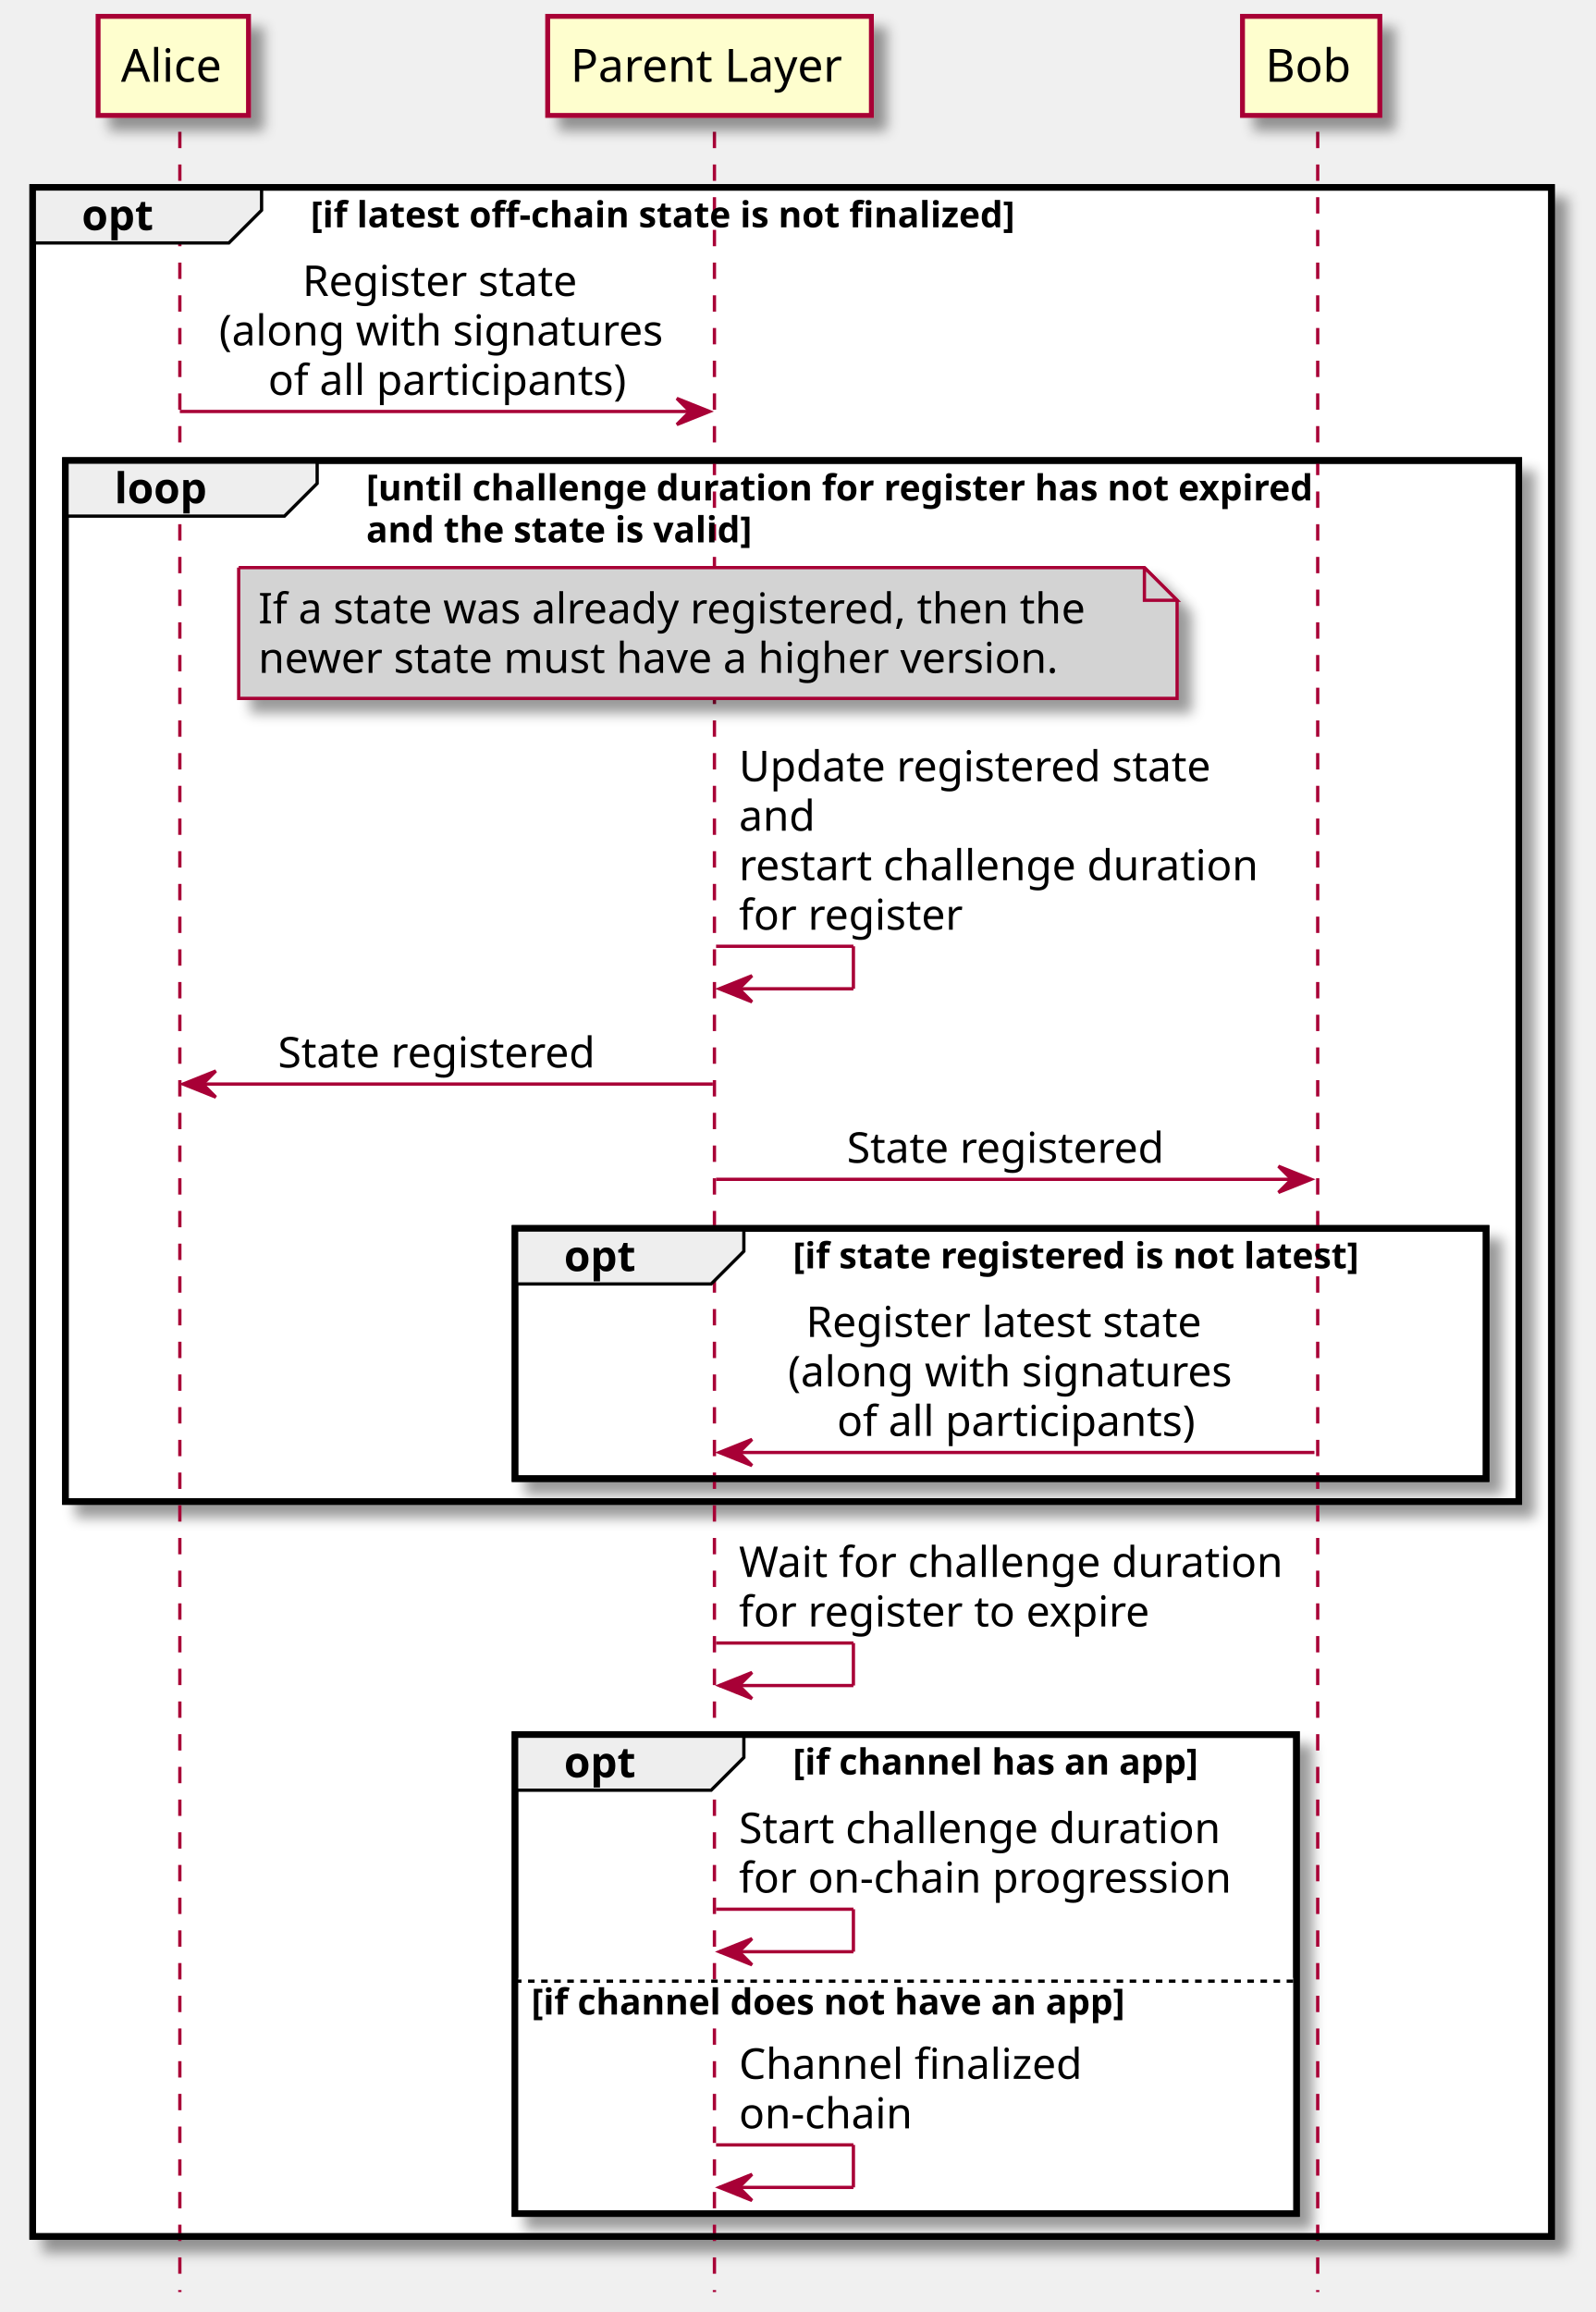
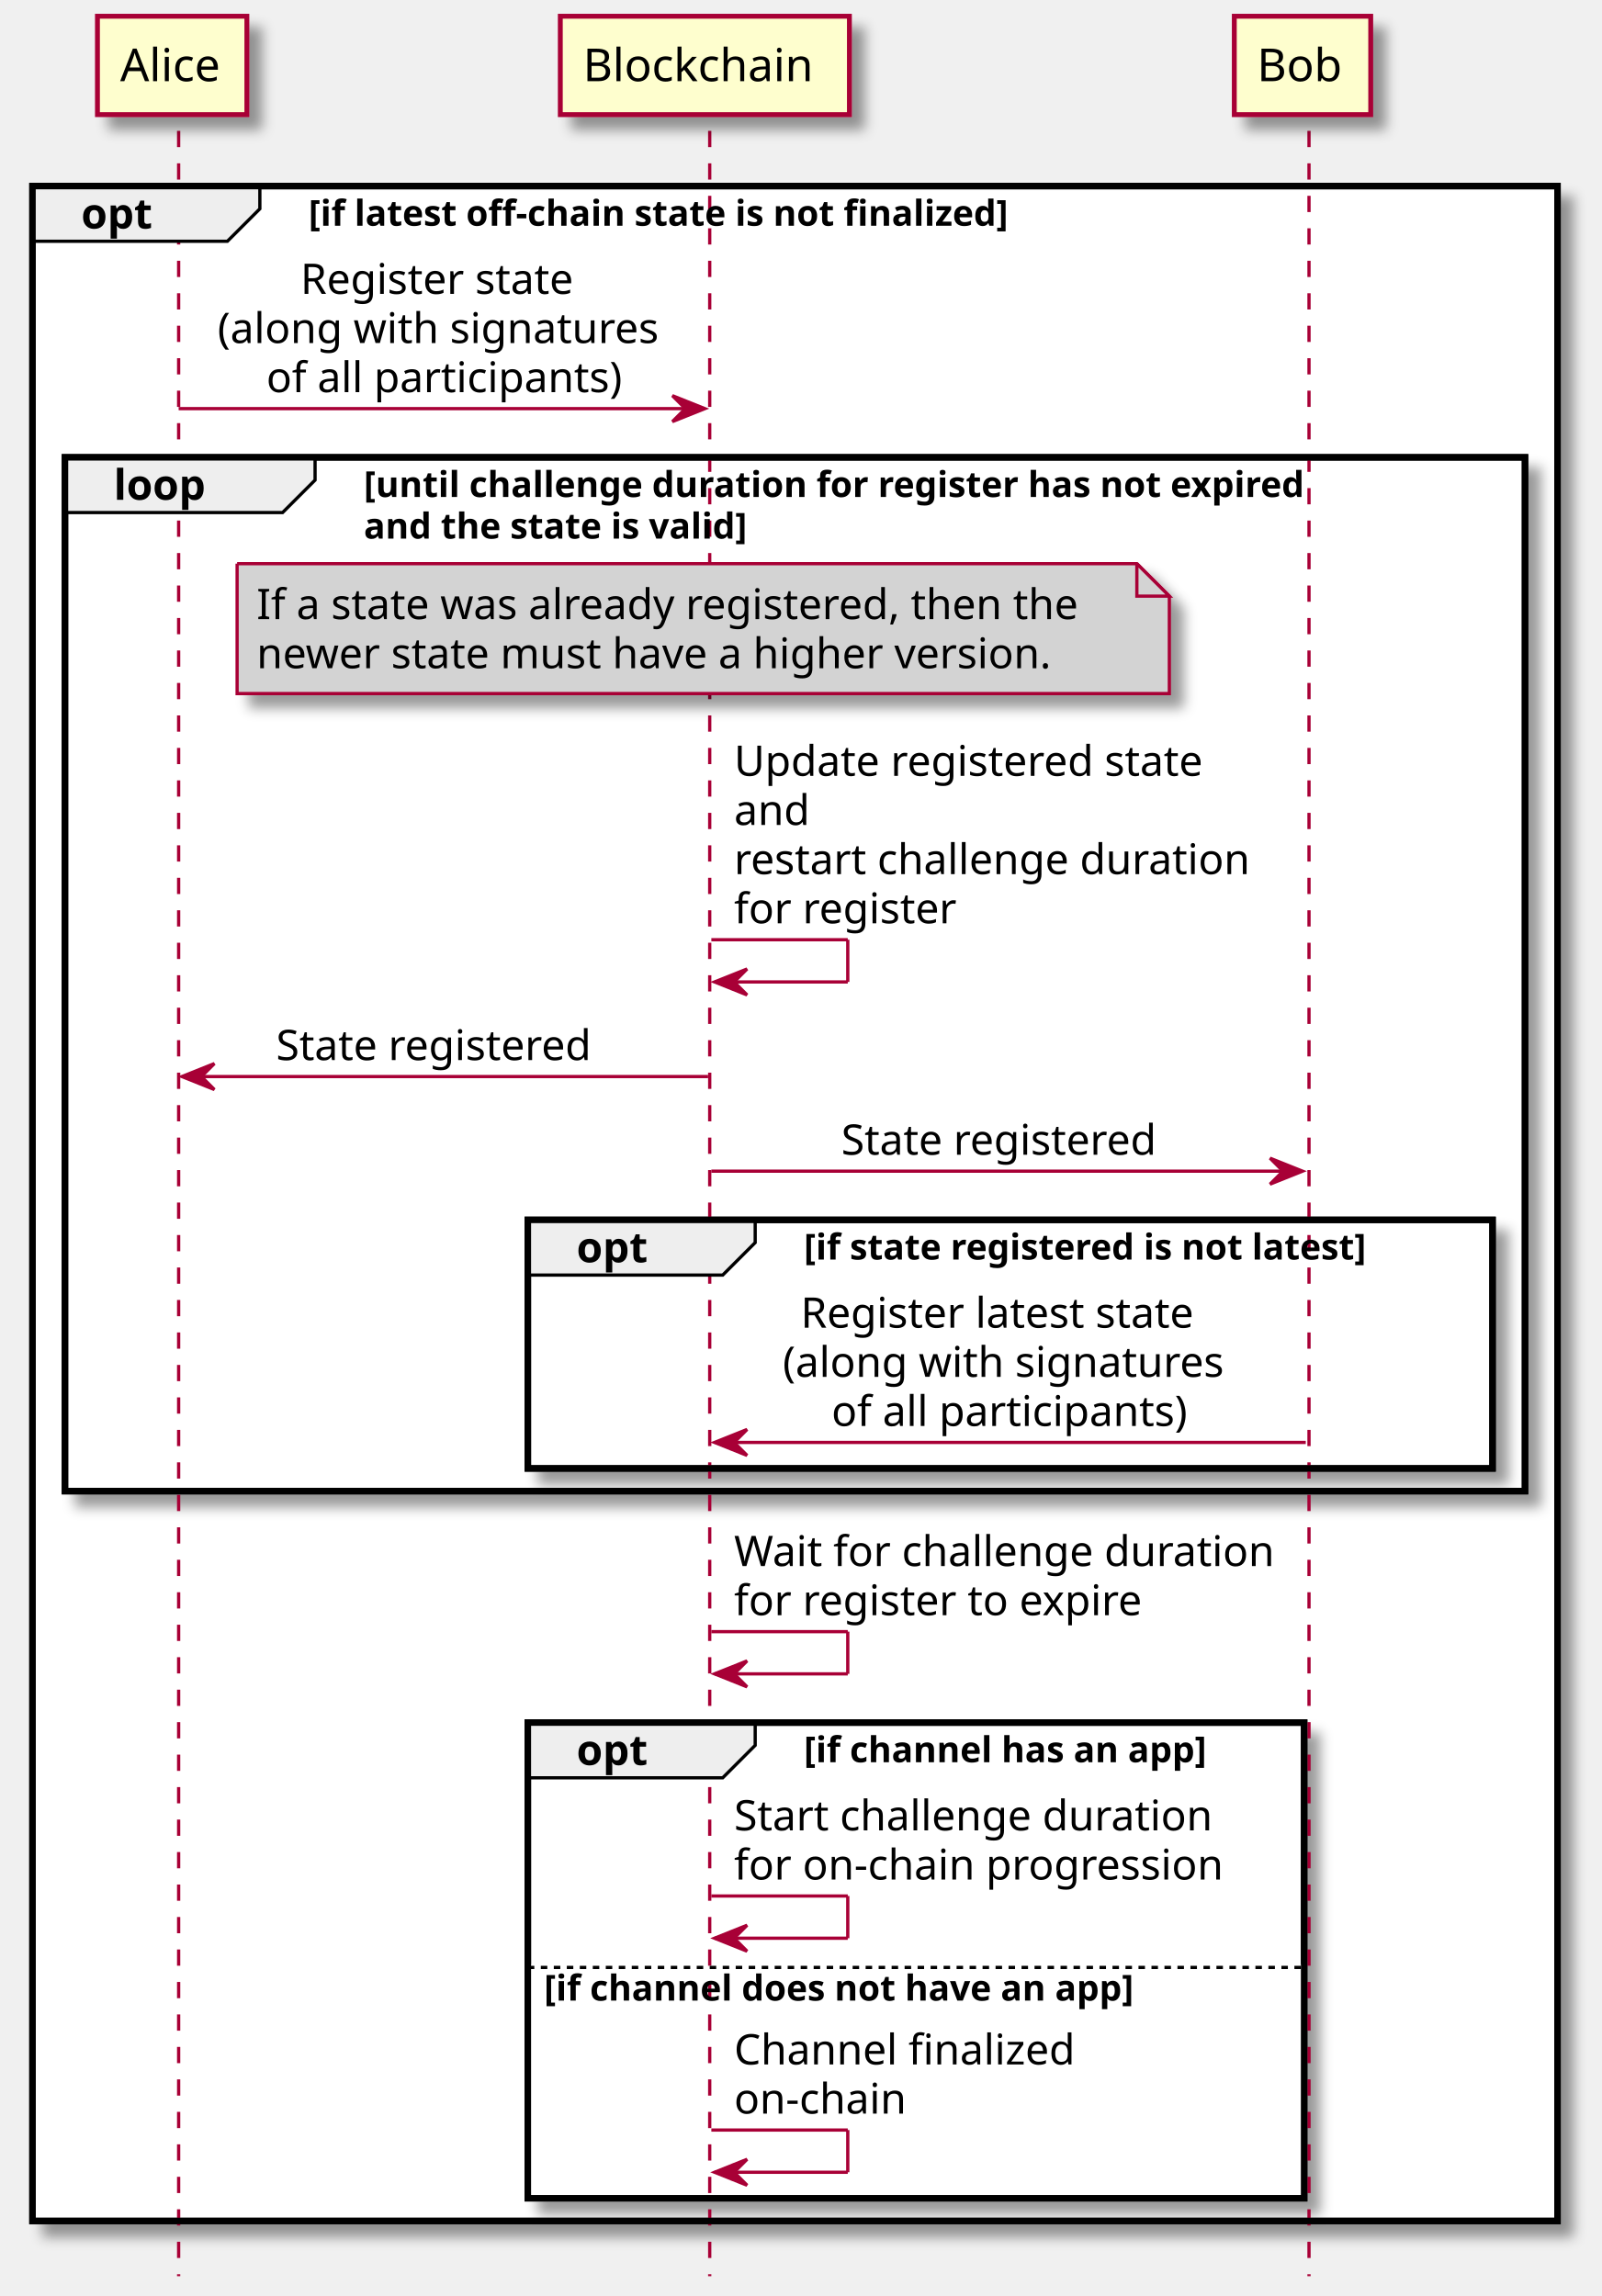
- <svg xmlns="http://www.w3.org/2000/svg" contentScriptType="application/ecmascript" contentStyleType="text/css" height="707px" preserveAspectRatio="none" style="width:488px;height:707px;" version="1.1" viewBox="0 0 488 707" width="488px" zoomAndPan="magnify">
+ <svg xmlns="http://www.w3.org/2000/svg" contentScriptType="application/ecmascript" contentStyleType="text/css" height="707px" preserveAspectRatio="none" style="width:493px;height:707px;" version="1.1" viewBox="0 0 493 707" width="493px" zoomAndPan="magnify">
  <defs>
-     <filter height="300%" id="f1g5clpygawqpj" width="300%" x="-1" y="-1">
+     <filter height="300%" id="fspipoffn0h4y" width="300%" x="-1" y="-1">
      <feGaussianBlur result="blurOut" stdDeviation="2.0" />
      <feColorMatrix in="blurOut" result="blurOut2" type="matrix" values="0 0 0 0 0 0 0 0 0 0 0 0 0 0 0 0 0 0 .4 0" />
      <feOffset dx="4.0" dy="4.0" in="blurOut2" result="blurOut3" />
      <feBlend in="SourceGraphic" in2="blurOut3" mode="normal" />
    </filter>
  </defs>
  <g>
-     <rect fill="#FFFFFF" filter="url(#f1g5clpygawqpj)" height="626.602" style="stroke:#000000;stroke-width:2.0;" width="464.5" x="10" y="57.297" />
-     <rect fill="#FFFFFF" filter="url(#f1g5clpygawqpj)" height="318.336" style="stroke:#000000;stroke-width:2.0;" width="444.5" x="20" y="140.828" />
-     <rect fill="#FFFFFF" filter="url(#f1g5clpygawqpj)" height="76.531" style="stroke:#000000;stroke-width:2.0;" width="297" x="157.5" y="375.633" />
-     <rect fill="#FFFFFF" filter="url(#f1g5clpygawqpj)" height="146.469" style="stroke:#000000;stroke-width:2.0;" width="239" x="157.5" y="530.43" />
-     <rect fill="#FFFFFF" height="72.07" style="stroke:none;stroke-width:1.0;" width="239" x="157.5" y="604.828" />
+     <rect fill="#FFFFFF" filter="url(#fspipoffn0h4y)" height="626.602" style="stroke:#000000;stroke-width:2.0;" width="469.5" x="10" y="57.297" />
+     <rect fill="#FFFFFF" filter="url(#fspipoffn0h4y)" height="318.336" style="stroke:#000000;stroke-width:2.0;" width="449.5" x="20" y="140.828" />
+     <rect fill="#FFFFFF" filter="url(#fspipoffn0h4y)" height="76.531" style="stroke:#000000;stroke-width:2.0;" width="297" x="162.5" y="375.633" />
+     <rect fill="#FFFFFF" filter="url(#fspipoffn0h4y)" height="146.469" style="stroke:#000000;stroke-width:2.0;" width="239" x="162.5" y="530.43" />
+     <rect fill="#FFFFFF" height="72.07" style="stroke:none;stroke-width:1.0;" width="239" x="162.5" y="604.828" />
    <line style="stroke:#A80036;stroke-width:1.0;stroke-dasharray:5.0,5.0;" x1="55" x2="55" y1="40.297" y2="700.898" />
    <line style="stroke:#A80036;stroke-width:1.0;stroke-dasharray:5.0,5.0;" x1="218.5" x2="218.5" y1="40.297" y2="700.898" />
    <line style="stroke:#A80036;stroke-width:1.0;stroke-dasharray:5.0,5.0;" x1="403" x2="403" y1="40.297" y2="700.898" />
-     <rect fill="#FEFECE" filter="url(#f1g5clpygawqpj)" height="30.297" style="stroke:#A80036;stroke-width:1.5;" width="46" x="30" y="5" />
+     <rect fill="#FEFECE" filter="url(#fspipoffn0h4y)" height="30.297" style="stroke:#A80036;stroke-width:1.5;" width="46" x="30" y="5" />
    <text fill="#000000" font-family="sans-serif" font-size="14" lengthAdjust="spacingAndGlyphs" textLength="32" x="37" y="24.995">Alice</text>
-     <rect fill="#FEFECE" filter="url(#f1g5clpygawqpj)" height="30.297" style="stroke:#A80036;stroke-width:1.5;" width="99" x="167.5" y="5" />
-     <text fill="#000000" font-family="sans-serif" font-size="14" lengthAdjust="spacingAndGlyphs" textLength="85" x="174.5" y="24.995">Parent Layer</text>
-     <rect fill="#FEFECE" filter="url(#f1g5clpygawqpj)" height="30.297" style="stroke:#A80036;stroke-width:1.5;" width="42" x="380" y="5" />
+     <rect fill="#FEFECE" filter="url(#fspipoffn0h4y)" height="30.297" style="stroke:#A80036;stroke-width:1.5;" width="89" x="172.5" y="5" />
+     <text fill="#000000" font-family="sans-serif" font-size="14" lengthAdjust="spacingAndGlyphs" textLength="75" x="179.5" y="24.995">Blockchain</text>
+     <rect fill="#FEFECE" filter="url(#fspipoffn0h4y)" height="30.297" style="stroke:#A80036;stroke-width:1.5;" width="42" x="380" y="5" />
    <text fill="#000000" font-family="sans-serif" font-size="14" lengthAdjust="spacingAndGlyphs" textLength="28" x="387" y="24.995">Bob</text>
    <path d="M10,57.297 L80,57.297 L80,64.297 L70,74.297 L10,74.297 L10,57.297 " fill="#EEEEEE" style="stroke:#000000;stroke-width:1.0;" />
-     <rect fill="none" height="626.602" style="stroke:#000000;stroke-width:2.0;" width="464.5" x="10" y="57.297" />
+     <rect fill="none" height="626.602" style="stroke:#000000;stroke-width:2.0;" width="469.5" x="10" y="57.297" />
    <text fill="#000000" font-family="sans-serif" font-size="13" font-weight="bold" lengthAdjust="spacingAndGlyphs" textLength="25" x="25" y="70.364">opt</text>
    <text fill="#000000" font-family="sans-serif" font-size="11" font-weight="bold" lengthAdjust="spacingAndGlyphs" textLength="259" x="95" y="69.507">[if latest off-chain state is not finalized]</text>
    <polygon fill="#A80036" points="207,121.828,217,125.828,207,129.828,211,125.828" style="stroke:#A80036;stroke-width:1.0;" />
    <line style="stroke:#A80036;stroke-width:1.0;" x1="55" x2="213" y1="125.828" y2="125.828" />
    <text fill="#000000" font-family="sans-serif" font-size="13" lengthAdjust="spacingAndGlyphs" textLength="89" x="92.5" y="90.497">Register state</text>
    <text fill="#000000" font-family="sans-serif" font-size="13" lengthAdjust="spacingAndGlyphs" textLength="140" x="67" y="105.629">(along with signatures</text>
    <text fill="#000000" font-family="sans-serif" font-size="13" lengthAdjust="spacingAndGlyphs" textLength="114" x="82" y="120.762">of all participants)</text>
    <path d="M20,140.828 L97,140.828 L97,147.828 L87,157.828 L20,157.828 L20,140.828 " fill="#EEEEEE" style="stroke:#000000;stroke-width:1.0;" />
-     <rect fill="none" height="318.336" style="stroke:#000000;stroke-width:2.0;" width="444.5" x="20" y="140.828" />
+     <rect fill="none" height="318.336" style="stroke:#000000;stroke-width:2.0;" width="449.5" x="20" y="140.828" />
    <text fill="#000000" font-family="sans-serif" font-size="13" font-weight="bold" lengthAdjust="spacingAndGlyphs" textLength="32" x="35" y="153.895">loop</text>
    <text fill="#000000" font-family="sans-serif" font-size="11" font-weight="bold" lengthAdjust="spacingAndGlyphs" textLength="339" x="112" y="153.039">[until challenge duration for register has not expired</text>
    <text fill="#000000" font-family="sans-serif" font-size="11" font-weight="bold" lengthAdjust="spacingAndGlyphs" textLength="141" x="112" y="165.843">and the state is valid]</text>
-     <path d="M73,173.57 L73,213.57 L360,213.57 L360,183.57 L350,173.57 L73,173.57 " fill="#D3D3D3" filter="url(#f1g5clpygawqpj)" style="stroke:#A80036;stroke-width:1.0;" />
+     <path d="M73,173.57 L73,213.57 L360,213.57 L360,183.57 L350,173.57 L73,173.57 " fill="#D3D3D3" filter="url(#fspipoffn0h4y)" style="stroke:#A80036;stroke-width:1.0;" />
    <path d="M350,173.57 L350,183.57 L360,183.57 L350,173.57 " fill="#D3D3D3" style="stroke:#A80036;stroke-width:1.0;" />
    <text fill="#000000" font-family="sans-serif" font-size="13" lengthAdjust="spacingAndGlyphs" textLength="266" x="79" y="190.637">If a state was already registered, then the</text>
    <text fill="#000000" font-family="sans-serif" font-size="13" lengthAdjust="spacingAndGlyphs" textLength="257" x="79" y="205.77">newer state must have a higher version.</text>
    <line style="stroke:#A80036;stroke-width:1.0;" x1="219" x2="261" y1="289.367" y2="289.367" />
    <line style="stroke:#A80036;stroke-width:1.0;" x1="261" x2="261" y1="289.367" y2="302.367" />
    <line style="stroke:#A80036;stroke-width:1.0;" x1="220" x2="261" y1="302.367" y2="302.367" />
    <polygon fill="#A80036" points="230,298.367,220,302.367,230,306.367,226,302.367" style="stroke:#A80036;stroke-width:1.0;" />
    <text fill="#000000" font-family="sans-serif" font-size="13" lengthAdjust="spacingAndGlyphs" textLength="153" x="226" y="238.903">Update registered state</text>
    <text fill="#000000" font-family="sans-serif" font-size="13" lengthAdjust="spacingAndGlyphs" textLength="24" x="226" y="254.036">and</text>
    <text fill="#000000" font-family="sans-serif" font-size="13" lengthAdjust="spacingAndGlyphs" textLength="165" x="226" y="269.168">restart challenge duration</text>
    <text fill="#000000" font-family="sans-serif" font-size="13" lengthAdjust="spacingAndGlyphs" textLength="70" x="226" y="284.301">for register</text>
    <polygon fill="#A80036" points="66,327.5,56,331.5,66,335.5,62,331.5" style="stroke:#A80036;stroke-width:1.0;" />
    <line style="stroke:#A80036;stroke-width:1.0;" x1="60" x2="218" y1="331.5" y2="331.5" />
    <text fill="#000000" font-family="sans-serif" font-size="13" lengthAdjust="spacingAndGlyphs" textLength="104" x="85" y="326.434">State registered</text>
    <polygon fill="#A80036" points="391,356.633,401,360.633,391,364.633,395,360.633" style="stroke:#A80036;stroke-width:1.0;" />
    <line style="stroke:#A80036;stroke-width:1.0;" x1="219" x2="397" y1="360.633" y2="360.633" />
    <text fill="#000000" font-family="sans-serif" font-size="13" lengthAdjust="spacingAndGlyphs" textLength="104" x="259" y="355.567">State registered</text>
-     <path d="M157.5,375.633 L227.5,375.633 L227.5,382.633 L217.5,392.633 L157.5,392.633 L157.5,375.633 " fill="#EEEEEE" style="stroke:#000000;stroke-width:1.0;" />
-     <rect fill="none" height="76.531" style="stroke:#000000;stroke-width:2.0;" width="297" x="157.5" y="375.633" />
-     <text fill="#000000" font-family="sans-serif" font-size="13" font-weight="bold" lengthAdjust="spacingAndGlyphs" textLength="25" x="172.5" y="388.7">opt</text>
-     <text fill="#000000" font-family="sans-serif" font-size="11" font-weight="bold" lengthAdjust="spacingAndGlyphs" textLength="207" x="242.5" y="387.843">[if state registered is not latest]</text>
+     <path d="M162.5,375.633 L232.5,375.633 L232.5,382.633 L222.5,392.633 L162.5,392.633 L162.5,375.633 " fill="#EEEEEE" style="stroke:#000000;stroke-width:1.0;" />
+     <rect fill="none" height="76.531" style="stroke:#000000;stroke-width:2.0;" width="297" x="162.5" y="375.633" />
+     <text fill="#000000" font-family="sans-serif" font-size="13" font-weight="bold" lengthAdjust="spacingAndGlyphs" textLength="25" x="177.5" y="388.7">opt</text>
+     <text fill="#000000" font-family="sans-serif" font-size="11" font-weight="bold" lengthAdjust="spacingAndGlyphs" textLength="207" x="247.5" y="387.843">[if state registered is not latest]</text>
    <polygon fill="#A80036" points="230,440.164,220,444.164,230,448.164,226,444.164" style="stroke:#A80036;stroke-width:1.0;" />
    <line style="stroke:#A80036;stroke-width:1.0;" x1="224" x2="402" y1="444.164" y2="444.164" />
    <text fill="#000000" font-family="sans-serif" font-size="13" lengthAdjust="spacingAndGlyphs" textLength="129" x="246.5" y="408.832">Register latest state</text>
    <text fill="#000000" font-family="sans-serif" font-size="13" lengthAdjust="spacingAndGlyphs" textLength="140" x="241" y="423.965">(along with signatures</text>
    <text fill="#000000" font-family="sans-serif" font-size="13" lengthAdjust="spacingAndGlyphs" textLength="114" x="256" y="439.098">of all participants)</text>
    <line style="stroke:#A80036;stroke-width:1.0;" x1="219" x2="261" y1="502.43" y2="502.43" />
    <line style="stroke:#A80036;stroke-width:1.0;" x1="261" x2="261" y1="502.43" y2="515.43" />
    <line style="stroke:#A80036;stroke-width:1.0;" x1="220" x2="261" y1="515.43" y2="515.43" />
    <polygon fill="#A80036" points="230,511.43,220,515.43,230,519.43,226,515.43" style="stroke:#A80036;stroke-width:1.0;" />
    <text fill="#000000" font-family="sans-serif" font-size="13" lengthAdjust="spacingAndGlyphs" textLength="170" x="226" y="482.231">Wait for challenge duration</text>
    <text fill="#000000" font-family="sans-serif" font-size="13" lengthAdjust="spacingAndGlyphs" textLength="130" x="226" y="497.364">for register to expire</text>
-     <path d="M157.5,530.43 L227.5,530.43 L227.5,537.43 L217.5,547.43 L157.5,547.43 L157.5,530.43 " fill="#EEEEEE" style="stroke:#000000;stroke-width:1.0;" />
-     <rect fill="none" height="146.469" style="stroke:#000000;stroke-width:2.0;" width="239" x="157.5" y="530.43" />
-     <text fill="#000000" font-family="sans-serif" font-size="13" font-weight="bold" lengthAdjust="spacingAndGlyphs" textLength="25" x="172.5" y="543.497">opt</text>
-     <text fill="#000000" font-family="sans-serif" font-size="11" font-weight="bold" lengthAdjust="spacingAndGlyphs" textLength="149" x="242.5" y="542.64">[if channel has an app]</text>
+     <path d="M162.5,530.43 L232.5,530.43 L232.5,537.43 L222.5,547.43 L162.5,547.43 L162.5,530.43 " fill="#EEEEEE" style="stroke:#000000;stroke-width:1.0;" />
+     <rect fill="none" height="146.469" style="stroke:#000000;stroke-width:2.0;" width="239" x="162.5" y="530.43" />
+     <text fill="#000000" font-family="sans-serif" font-size="13" font-weight="bold" lengthAdjust="spacingAndGlyphs" textLength="25" x="177.5" y="543.497">opt</text>
+     <text fill="#000000" font-family="sans-serif" font-size="11" font-weight="bold" lengthAdjust="spacingAndGlyphs" textLength="149" x="247.5" y="542.64">[if channel has an app]</text>
    <line style="stroke:#A80036;stroke-width:1.0;" x1="219" x2="261" y1="583.828" y2="583.828" />
    <line style="stroke:#A80036;stroke-width:1.0;" x1="261" x2="261" y1="583.828" y2="596.828" />
    <line style="stroke:#A80036;stroke-width:1.0;" x1="220" x2="261" y1="596.828" y2="596.828" />
    <polygon fill="#A80036" points="230,592.828,220,596.828,230,600.828,226,596.828" style="stroke:#A80036;stroke-width:1.0;" />
    <text fill="#000000" font-family="sans-serif" font-size="13" lengthAdjust="spacingAndGlyphs" textLength="154" x="226" y="563.629">Start challenge duration</text>
    <text fill="#000000" font-family="sans-serif" font-size="13" lengthAdjust="spacingAndGlyphs" textLength="155" x="226" y="578.762">for on-chain progression</text>
-     <line style="stroke:#000000;stroke-width:1.0;stroke-dasharray:2.0,2.0;" x1="157.5" x2="396.5" y1="605.828" y2="605.828" />
-     <text fill="#000000" font-family="sans-serif" font-size="11" font-weight="bold" lengthAdjust="spacingAndGlyphs" textLength="217" x="162.5" y="616.039">[if channel does not have an app]</text>
+     <line style="stroke:#000000;stroke-width:1.0;stroke-dasharray:2.0,2.0;" x1="162.5" x2="401.5" y1="605.828" y2="605.828" />
+     <text fill="#000000" font-family="sans-serif" font-size="11" font-weight="bold" lengthAdjust="spacingAndGlyphs" textLength="217" x="167.5" y="616.039">[if channel does not have an app]</text>
    <line style="stroke:#A80036;stroke-width:1.0;" x1="219" x2="261" y1="655.898" y2="655.898" />
    <line style="stroke:#A80036;stroke-width:1.0;" x1="261" x2="261" y1="655.898" y2="668.898" />
    <line style="stroke:#A80036;stroke-width:1.0;" x1="220" x2="261" y1="668.898" y2="668.898" />
    <polygon fill="#A80036" points="230,664.898,220,668.898,230,672.898,226,668.898" style="stroke:#A80036;stroke-width:1.0;" />
    <text fill="#000000" font-family="sans-serif" font-size="13" lengthAdjust="spacingAndGlyphs" textLength="108" x="226" y="635.7">Channel finalized</text>
    <text fill="#000000" font-family="sans-serif" font-size="13" lengthAdjust="spacingAndGlyphs" textLength="55" x="226" y="650.832">on-chain</text>
  </g>
</svg>
